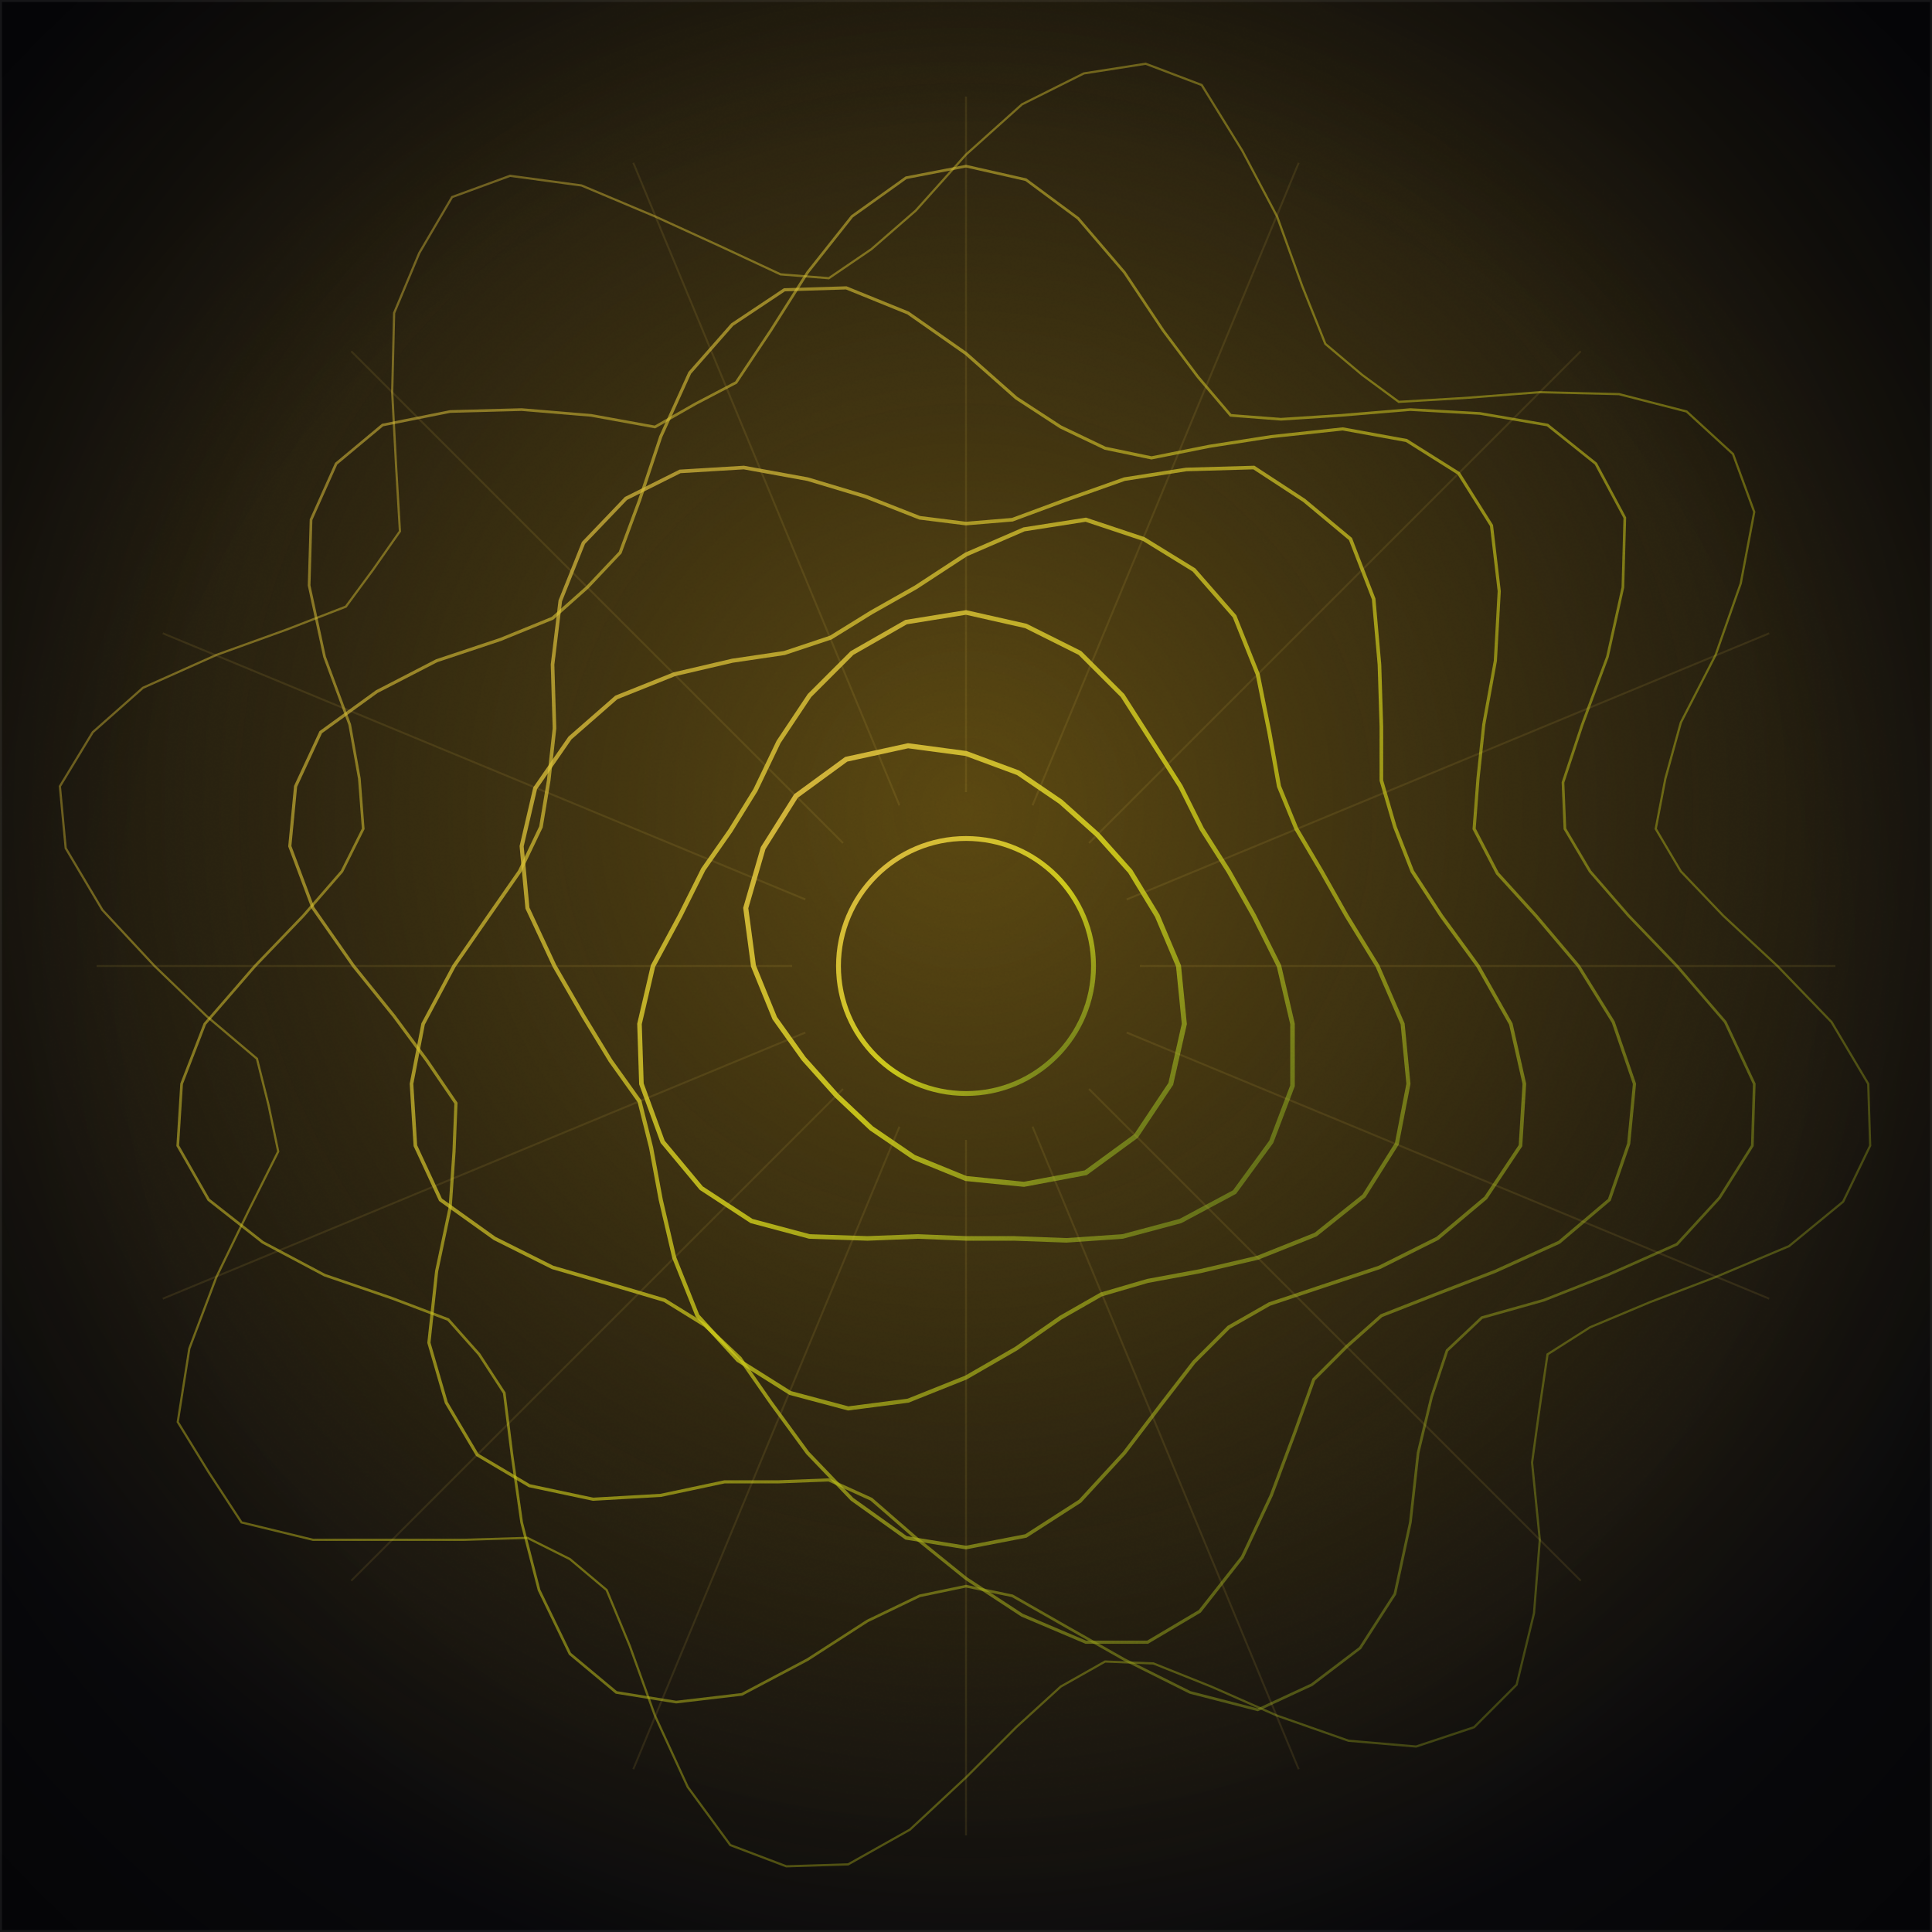
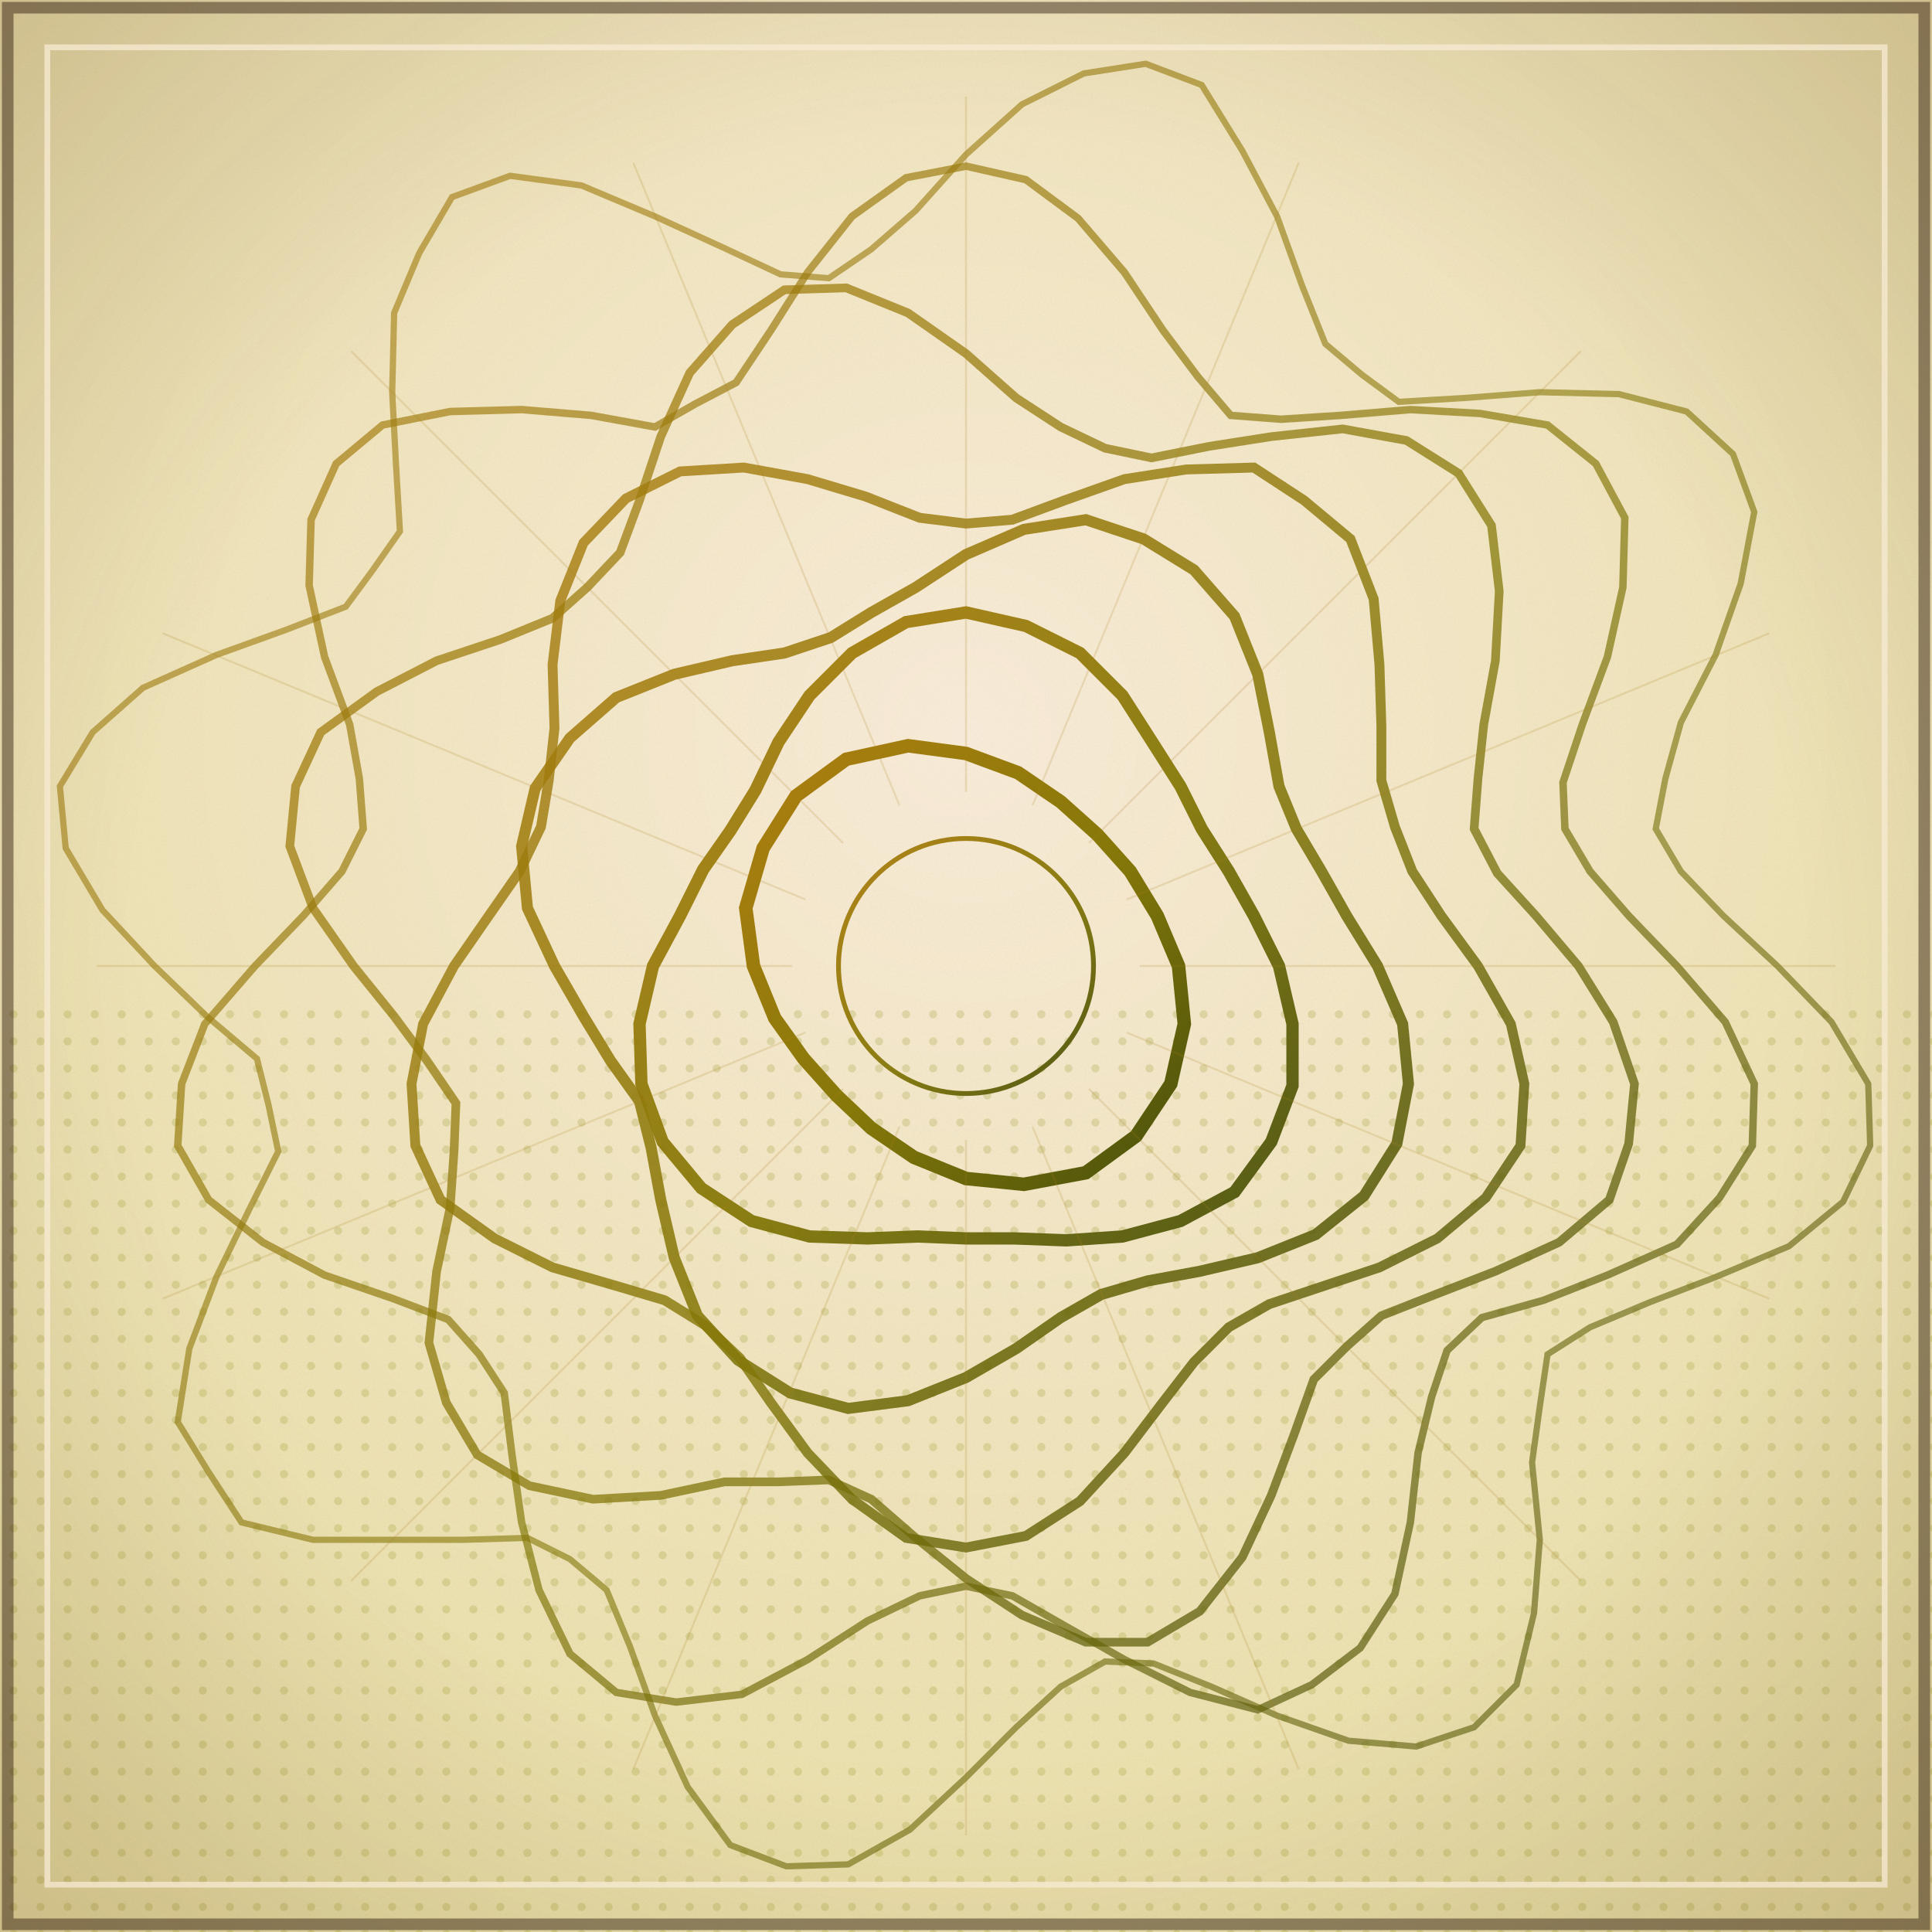
<svg xmlns="http://www.w3.org/2000/svg" viewBox="0 0 1000 1000" width="1000" height="1000" role="img" aria-label="Abstract generated cover artwork">
  <defs>
    <linearGradient id="g-1737" x1="0" y1="0" x2="1" y2="1">
-       <stop offset="0" stop-color="hsla(45.03 72% 58% / 1)" />
-       <stop offset=".55" stop-color="hsla(59.03 78% 46% / 1)" />
-       <stop offset="1" stop-color="hsla(75.03 60% 26% / 1)" />
+       <stop offset="0" stop-color="hsla(41.74 82% 38% / 1)" />
+       <stop offset=".55" stop-color="hsla(53.74 88% 28% / 1)" />
+       <stop offset="1" stop-color="hsla(67.74 74% 18% / 1)" />
    </linearGradient>
-     <radialGradient id="glow-1737" cx=".5" cy=".42" r=".62">
-       <stop offset="0" stop-color="hsla(45.03 90% 52% / 0.34)" />
-       <stop offset="1" stop-color="hsla(45.03 90% 52% / 0)" />
+     <radialGradient id="glow-1737" cx=".5" cy=".38" r=".72">
+       <stop offset="0" stop-color="hsla(35.74 70% 91% / 0.95)" />
+       <stop offset="1" stop-color="hsla(51.74 58% 76% / 0.95)" />
    </radialGradient>
+     <pattern id="dot-1737" width="14" height="14" patternUnits="userSpaceOnUse">
+       <circle cx="7" cy="7" r="2.1" fill="hsla(59.74 70% 34% / 1)" />
+     </pattern>
    <radialGradient id="vig-1737" cx=".5" cy=".5" r=".78">
-       <stop offset=".55" stop-color="#000" stop-opacity="0" />
-       <stop offset="1" stop-color="#000" stop-opacity=".72" />
+       <stop offset=".55" stop-color="#5A2A10" stop-opacity="0" />
+       <stop offset="1" stop-color="#5A2A10" stop-opacity=".22" />
    </radialGradient>
    <filter id="grain-1737" x="0" y="0" width="100%" height="100%">
      <feTurbulence type="fractalNoise" baseFrequency=".9" numOctaves="3" seed="37" result="n" />
      <feColorMatrix in="n" type="saturate" values="0" />
    </filter>
    <filter id="soft-1737" x="-20%" y="-20%" width="140%" height="140%">
      <feGaussianBlur stdDeviation="14" />
    </filter>
  </defs>
-   <rect width="1000" height="1000" fill="#0B0B0F" />
+   <rect width="1000" height="1000" fill="#F6EAD4" />
  <rect width="1000" height="1000" fill="url(#glow-1737)" />
-   <path d="M610 500L613 530L606 561L588 588L562 607L530 613L500 610L473 599L451 584L433 567L416 548L401 527L390 500L386 470L395 439L412 412L438 393L470 386L500 390L527 400L549 415L568 432L585 451L599 474L610 500Z" fill="none" stroke="url(#g-1737)" stroke-width="2.6" opacity="0.9" />
-   <path d="M662 500L669 530L669 562L658 591L639 617L611 632L581 640L552 642L525 641L500 641L475 640L449 641L419 640L389 632L363 615L343 591L332 561L331 530L338 500L352 474L364 450L378 430L391 409L403 384L419 360L441 338L469 322L500 317L531 324L559 338L581 360L597 385L611 407L622 429L636 451L649 474L662 500Z" fill="none" stroke="url(#g-1737)" stroke-width="2.36" opacity="0.83" />
-   <path d="M713 500L726 530L729 561L723 592L706 619L681 639L651 651L621 658L594 663L570 670L549 682L526 698L500 713L470 725L439 729L409 721L382 704L361 681L349 651L342 621L337 594L331 570L316 549L302 526L287 500L273 470L270 438L277 408L295 382L319 361L349 349L379 342L406 338L430 330L451 317L474 304L500 287L530 274L562 269L592 279L618 295L639 319L651 349L657 379L662 407L671 429L684 451L697 474L713 500Z" fill="none" stroke="url(#g-1737)" stroke-width="2.11" opacity="0.75" />
-   <path d="M765 500L782 530L789 561L787 593L769 620L744 641L714 656L684 666L657 675L636 687L618 705L601 727L582 752L559 777L531 795L500 801L469 796L441 776L418 752L399 726L383 703L365 686L344 673L317 665L286 656L256 641L228 621L215 593L213 561L219 530L235 500L253 474L269 451L280 428L284 404L287 377L286 344L290 311L302 281L324 258L352 244L385 242L418 248L448 257L476 268L500 271L524 269L551 259L582 248L614 243L649 242L675 259L699 279L711 310L714 344L715 376L715 404L722 428L731 451L746 474L765 500Z" fill="none" stroke="url(#g-1737)" stroke-width="1.87" opacity="0.68" />
-   <path d="M817 500L835 529L846 561L843 592L833 621L807 643L774 658L743 670L715 681L697 697L680 714L670 742L658 774L643 806L621 834L594 850L562 850L529 836L500 817L474 796L451 776L429 766L403 767L375 767L342 774L307 776L274 769L247 753L231 726L222 695L226 658L233 625L235 596L236 571L221 549L204 526L183 500L162 470L150 438L153 407L166 379L195 358L226 342L259 331L286 320L304 304L321 286L331 259L342 226L357 193L379 168L406 150L438 149L470 162L500 183L526 206L549 221L572 232L596 237L626 231L658 226L695 222L728 228L755 245L772 272L776 306L774 342L768 375L765 403L763 429L775 452L795 474L817 500Z" fill="none" stroke="url(#g-1737)" stroke-width="1.63" opacity="0.6" />
-   <path d="M868 500L893 529L908 561L907 593L890 620L868 644L832 660L799 673L767 682L749 699L741 723L734 752L730 788L722 825L704 853L679 872L651 885L616 876L582 859L552 842L524 826L500 821L476 826L449 839L418 859L384 877L350 881L319 876L295 856L279 823L270 788L265 753L261 721L248 701L232 683L203 672L168 660L136 643L108 621L92 593L94 561L106 530L132 500L157 474L177 451L188 429L186 403L181 375L168 340L160 303L161 269L174 240L198 220L233 213L270 212L306 215L339 221L360 209L381 198L399 171L418 141L441 112L469 92L500 86L531 93L558 113L582 141L602 171L620 195L637 215L663 217L694 215L730 212L766 214L801 220L826 240L841 268L840 304L832 340L819 375L809 405L810 429L823 451L843 474L868 500Z" fill="none" stroke="url(#g-1737)" stroke-width="1.39" opacity="0.53" />
-   <path d="M920 500L948 529L967 561L968 593L954 622L926 645L888 661L854 674L823 687L801 701L797 728L793 757L797 797L794 835L785 872L763 894L733 904L698 901L661 888L627 873L597 861L572 860L549 873L526 894L500 920L471 947L439 965L407 966L378 955L356 925L339 888L326 852L314 823L295 807L273 796L240 797L203 797L162 797L125 788L108 762L92 736L98 698L112 661L129 626L144 596L139 572L133 548L107 526L80 500L53 471L34 439L31 407L48 379L74 356L112 339L148 326L179 314L193 295L207 275L205 241L203 203L204 162L217 131L234 102L264 91L301 96L339 112L374 128L404 142L429 144L451 129L474 109L500 80L529 54L561 38L593 33L622 44L643 78L661 112L674 148L686 178L705 194L724 208L758 206L797 203L838 204L873 213L897 235L908 265L901 302L888 339L870 374L862 403L857 429L870 451L892 474L920 500Z" fill="none" stroke="url(#g-1737)" stroke-width="1.14" opacity="0.45" />
-   <line x1="590" y1="500" x2="950" y2="500" stroke="hsla(45.03 70% 60% / 0.12)" stroke-width="1" />
-   <line x1="583.15" y1="534.44" x2="915.75" y2="672.21" stroke="hsla(45.03 70% 60% / 0.12)" stroke-width="1" />
-   <line x1="563.64" y1="563.64" x2="818.2" y2="818.2" stroke="hsla(45.03 70% 60% / 0.12)" stroke-width="1" />
-   <line x1="534.44" y1="583.15" x2="672.21" y2="915.75" stroke="hsla(45.03 70% 60% / 0.12)" stroke-width="1" />
-   <line x1="500" y1="590" x2="500" y2="950" stroke="hsla(45.03 70% 60% / 0.12)" stroke-width="1" />
-   <line x1="465.56" y1="583.15" x2="327.79" y2="915.75" stroke="hsla(45.03 70% 60% / 0.12)" stroke-width="1" />
-   <line x1="436.36" y1="563.64" x2="181.8" y2="818.2" stroke="hsla(45.03 70% 60% / 0.12)" stroke-width="1" />
-   <line x1="416.85" y1="534.44" x2="84.25" y2="672.21" stroke="hsla(45.03 70% 60% / 0.12)" stroke-width="1" />
-   <line x1="410" y1="500" x2="50" y2="500" stroke="hsla(45.03 70% 60% / 0.12)" stroke-width="1" />
-   <line x1="416.85" y1="465.56" x2="84.25" y2="327.79" stroke="hsla(45.03 70% 60% / 0.12)" stroke-width="1" />
-   <line x1="436.36" y1="436.36" x2="181.8" y2="181.8" stroke="hsla(45.03 70% 60% / 0.12)" stroke-width="1" />
-   <line x1="465.56" y1="416.85" x2="327.79" y2="84.25" stroke="hsla(45.03 70% 60% / 0.12)" stroke-width="1" />
-   <line x1="500" y1="410" x2="500" y2="50" stroke="hsla(45.03 70% 60% / 0.12)" stroke-width="1" />
-   <line x1="534.44" y1="416.85" x2="672.21" y2="84.25" stroke="hsla(45.03 70% 60% / 0.12)" stroke-width="1" />
-   <line x1="563.64" y1="436.36" x2="818.2" y2="181.8" stroke="hsla(45.03 70% 60% / 0.12)" stroke-width="1" />
-   <line x1="583.15" y1="465.56" x2="915.75" y2="327.79" stroke="hsla(45.03 70% 60% / 0.12)" stroke-width="1" />
+   <rect y="520" width="1000" height="480" fill="url(#dot-1737)" opacity=".22" />
+   <path d="M610 500L613 530L606 561L588 588L562 607L530 613L500 610L473 599L451 584L433 567L416 548L401 527L390 500L386 470L395 439L412 412L438 393L470 386L500 390L527 400L549 415L568 432L585 451L599 474L610 500Z" fill="none" stroke="url(#g-1737)" stroke-width="7" opacity="1" />
+   <path d="M662 500L669 530L669 562L658 591L639 617L611 632L581 640L552 642L525 641L500 641L475 640L449 641L419 640L389 632L363 615L343 591L332 561L331 530L338 500L352 474L364 450L378 430L391 409L403 384L419 360L441 338L469 322L500 317L531 324L559 338L581 360L597 385L611 407L622 429L636 451L649 474L662 500Z" fill="none" stroke="url(#g-1737)" stroke-width="6.37" opacity="0.94" />
+   <path d="M713 500L726 530L729 561L723 592L706 619L681 639L651 651L621 658L594 663L570 670L549 682L526 698L500 713L470 725L439 729L409 721L382 704L361 681L349 651L342 621L337 594L331 570L316 549L302 526L287 500L273 470L270 438L277 408L295 382L319 361L349 349L379 342L406 338L430 330L451 317L474 304L500 287L530 274L562 269L592 279L618 295L639 319L651 349L657 379L662 407L671 429L684 451L697 474L713 500Z" fill="none" stroke="url(#g-1737)" stroke-width="5.74" opacity="0.87" />
+   <path d="M765 500L782 530L789 561L787 593L769 620L744 641L714 656L684 666L657 675L636 687L618 705L601 727L582 752L559 777L531 795L500 801L469 796L441 776L418 752L399 726L383 703L365 686L344 673L317 665L286 656L256 641L228 621L215 593L213 561L219 530L235 500L253 474L269 451L280 428L284 404L287 377L286 344L290 311L302 281L324 258L352 244L385 242L418 248L448 257L476 268L500 271L524 269L551 259L582 248L614 243L649 242L675 259L699 279L711 310L714 344L715 376L715 404L722 428L731 451L746 474L765 500Z" fill="none" stroke="url(#g-1737)" stroke-width="5.11" opacity="0.81" />
+   <path d="M817 500L835 529L846 561L843 592L833 621L807 643L774 658L743 670L715 681L697 697L680 714L670 742L658 774L643 806L621 834L594 850L562 850L529 836L500 817L474 796L451 776L429 766L403 767L375 767L342 774L307 776L274 769L247 753L231 726L222 695L226 658L233 625L235 596L236 571L221 549L204 526L183 500L162 470L150 438L153 407L166 379L195 358L226 342L259 331L286 320L304 304L321 286L331 259L342 226L357 193L379 168L406 150L438 149L470 162L500 183L526 206L549 221L572 232L596 237L626 231L658 226L695 222L728 228L755 245L772 272L776 306L774 342L768 375L765 403L763 429L775 452L795 474L817 500Z" fill="none" stroke="url(#g-1737)" stroke-width="4.49" opacity="0.74" />
+   <path d="M868 500L893 529L908 561L907 593L890 620L868 644L832 660L799 673L767 682L749 699L741 723L734 752L730 788L722 825L704 853L679 872L651 885L616 876L582 859L552 842L524 826L500 821L476 826L449 839L418 859L384 877L350 881L319 876L295 856L279 823L270 788L265 753L261 721L248 701L232 683L203 672L168 660L136 643L108 621L92 593L94 561L106 530L132 500L157 474L177 451L188 429L186 403L181 375L168 340L160 303L161 269L174 240L198 220L233 213L270 212L306 215L339 221L360 209L381 198L399 171L418 141L441 112L469 92L500 86L531 93L558 113L582 141L602 171L620 195L637 215L663 217L694 215L730 212L766 214L801 220L826 240L841 268L840 304L832 340L819 375L809 405L810 429L823 451L843 474L868 500Z" fill="none" stroke="url(#g-1737)" stroke-width="3.86" opacity="0.68" />
+   <path d="M920 500L948 529L967 561L968 593L954 622L926 645L888 661L854 674L823 687L801 701L797 728L793 757L797 797L794 835L785 872L763 894L733 904L698 901L661 888L627 873L597 861L572 860L549 873L526 894L500 920L471 947L439 965L407 966L378 955L356 925L339 888L326 852L314 823L295 807L273 796L240 797L203 797L162 797L125 788L108 762L92 736L98 698L112 661L129 626L144 596L139 572L133 548L107 526L80 500L53 471L34 439L31 407L48 379L74 356L112 339L148 326L179 314L193 295L207 275L205 241L203 203L204 162L217 131L234 102L264 91L301 96L339 112L374 128L404 142L429 144L451 129L474 109L500 80L529 54L561 38L593 33L622 44L643 78L661 112L674 148L686 178L705 194L724 208L758 206L797 203L838 204L873 213L897 235L908 265L901 302L888 339L870 374L862 403L857 429L870 451L892 474L920 500Z" fill="none" stroke="url(#g-1737)" stroke-width="3.23" opacity="0.61" />
+   <line x1="590" y1="500" x2="950" y2="500" stroke="hsla(41.74 70% 40% / 0.18)" stroke-width="1" />
+   <line x1="583.15" y1="534.44" x2="915.75" y2="672.21" stroke="hsla(41.74 70% 40% / 0.18)" stroke-width="1" />
+   <line x1="563.64" y1="563.64" x2="818.2" y2="818.2" stroke="hsla(41.74 70% 40% / 0.18)" stroke-width="1" />
+   <line x1="534.44" y1="583.15" x2="672.21" y2="915.75" stroke="hsla(41.74 70% 40% / 0.18)" stroke-width="1" />
+   <line x1="500" y1="590" x2="500" y2="950" stroke="hsla(41.74 70% 40% / 0.18)" stroke-width="1" />
+   <line x1="465.56" y1="583.15" x2="327.79" y2="915.75" stroke="hsla(41.74 70% 40% / 0.18)" stroke-width="1" />
+   <line x1="436.36" y1="563.64" x2="181.8" y2="818.2" stroke="hsla(41.74 70% 40% / 0.18)" stroke-width="1" />
+   <line x1="416.85" y1="534.44" x2="84.25" y2="672.21" stroke="hsla(41.74 70% 40% / 0.18)" stroke-width="1" />
+   <line x1="410" y1="500" x2="50" y2="500" stroke="hsla(41.74 70% 40% / 0.18)" stroke-width="1" />
+   <line x1="416.85" y1="465.56" x2="84.25" y2="327.79" stroke="hsla(41.74 70% 40% / 0.18)" stroke-width="1" />
+   <line x1="436.36" y1="436.36" x2="181.8" y2="181.8" stroke="hsla(41.74 70% 40% / 0.18)" stroke-width="1" />
+   <line x1="465.56" y1="416.85" x2="327.79" y2="84.25" stroke="hsla(41.74 70% 40% / 0.18)" stroke-width="1" />
+   <line x1="500" y1="410" x2="500" y2="50" stroke="hsla(41.74 70% 40% / 0.18)" stroke-width="1" />
+   <line x1="534.44" y1="416.85" x2="672.21" y2="84.25" stroke="hsla(41.74 70% 40% / 0.18)" stroke-width="1" />
+   <line x1="563.64" y1="436.36" x2="818.2" y2="181.8" stroke="hsla(41.74 70% 40% / 0.18)" stroke-width="1" />
+   <line x1="583.15" y1="465.56" x2="915.75" y2="327.79" stroke="hsla(41.74 70% 40% / 0.18)" stroke-width="1" />
  <circle cx="500" cy="500" r="66" fill="none" stroke="url(#g-1737)" stroke-width="2.5" opacity=".95" />
  <rect width="1000" height="1000" fill="url(#vig-1737)" />
-   <rect width="1000" height="1000" filter="url(#grain-1737)" opacity=".055" style="mix-blend-mode:overlay" />
-   <rect x=".5" y=".5" width="999" height="999" fill="none" stroke="rgba(255,255,255,.07)" />
+   <rect width="1000" height="1000" filter="url(#grain-1737)" opacity=".07" style="mix-blend-mode:multiply" />
+   <rect x="4" y="4" width="992" height="992" fill="none" stroke="#2A1508" stroke-opacity=".45" stroke-width="6" />
+   <rect x="24.5" y="24.5" width="951" height="951" fill="none" stroke="#F6EAD4" stroke-opacity=".75" stroke-width="3" />
</svg>
